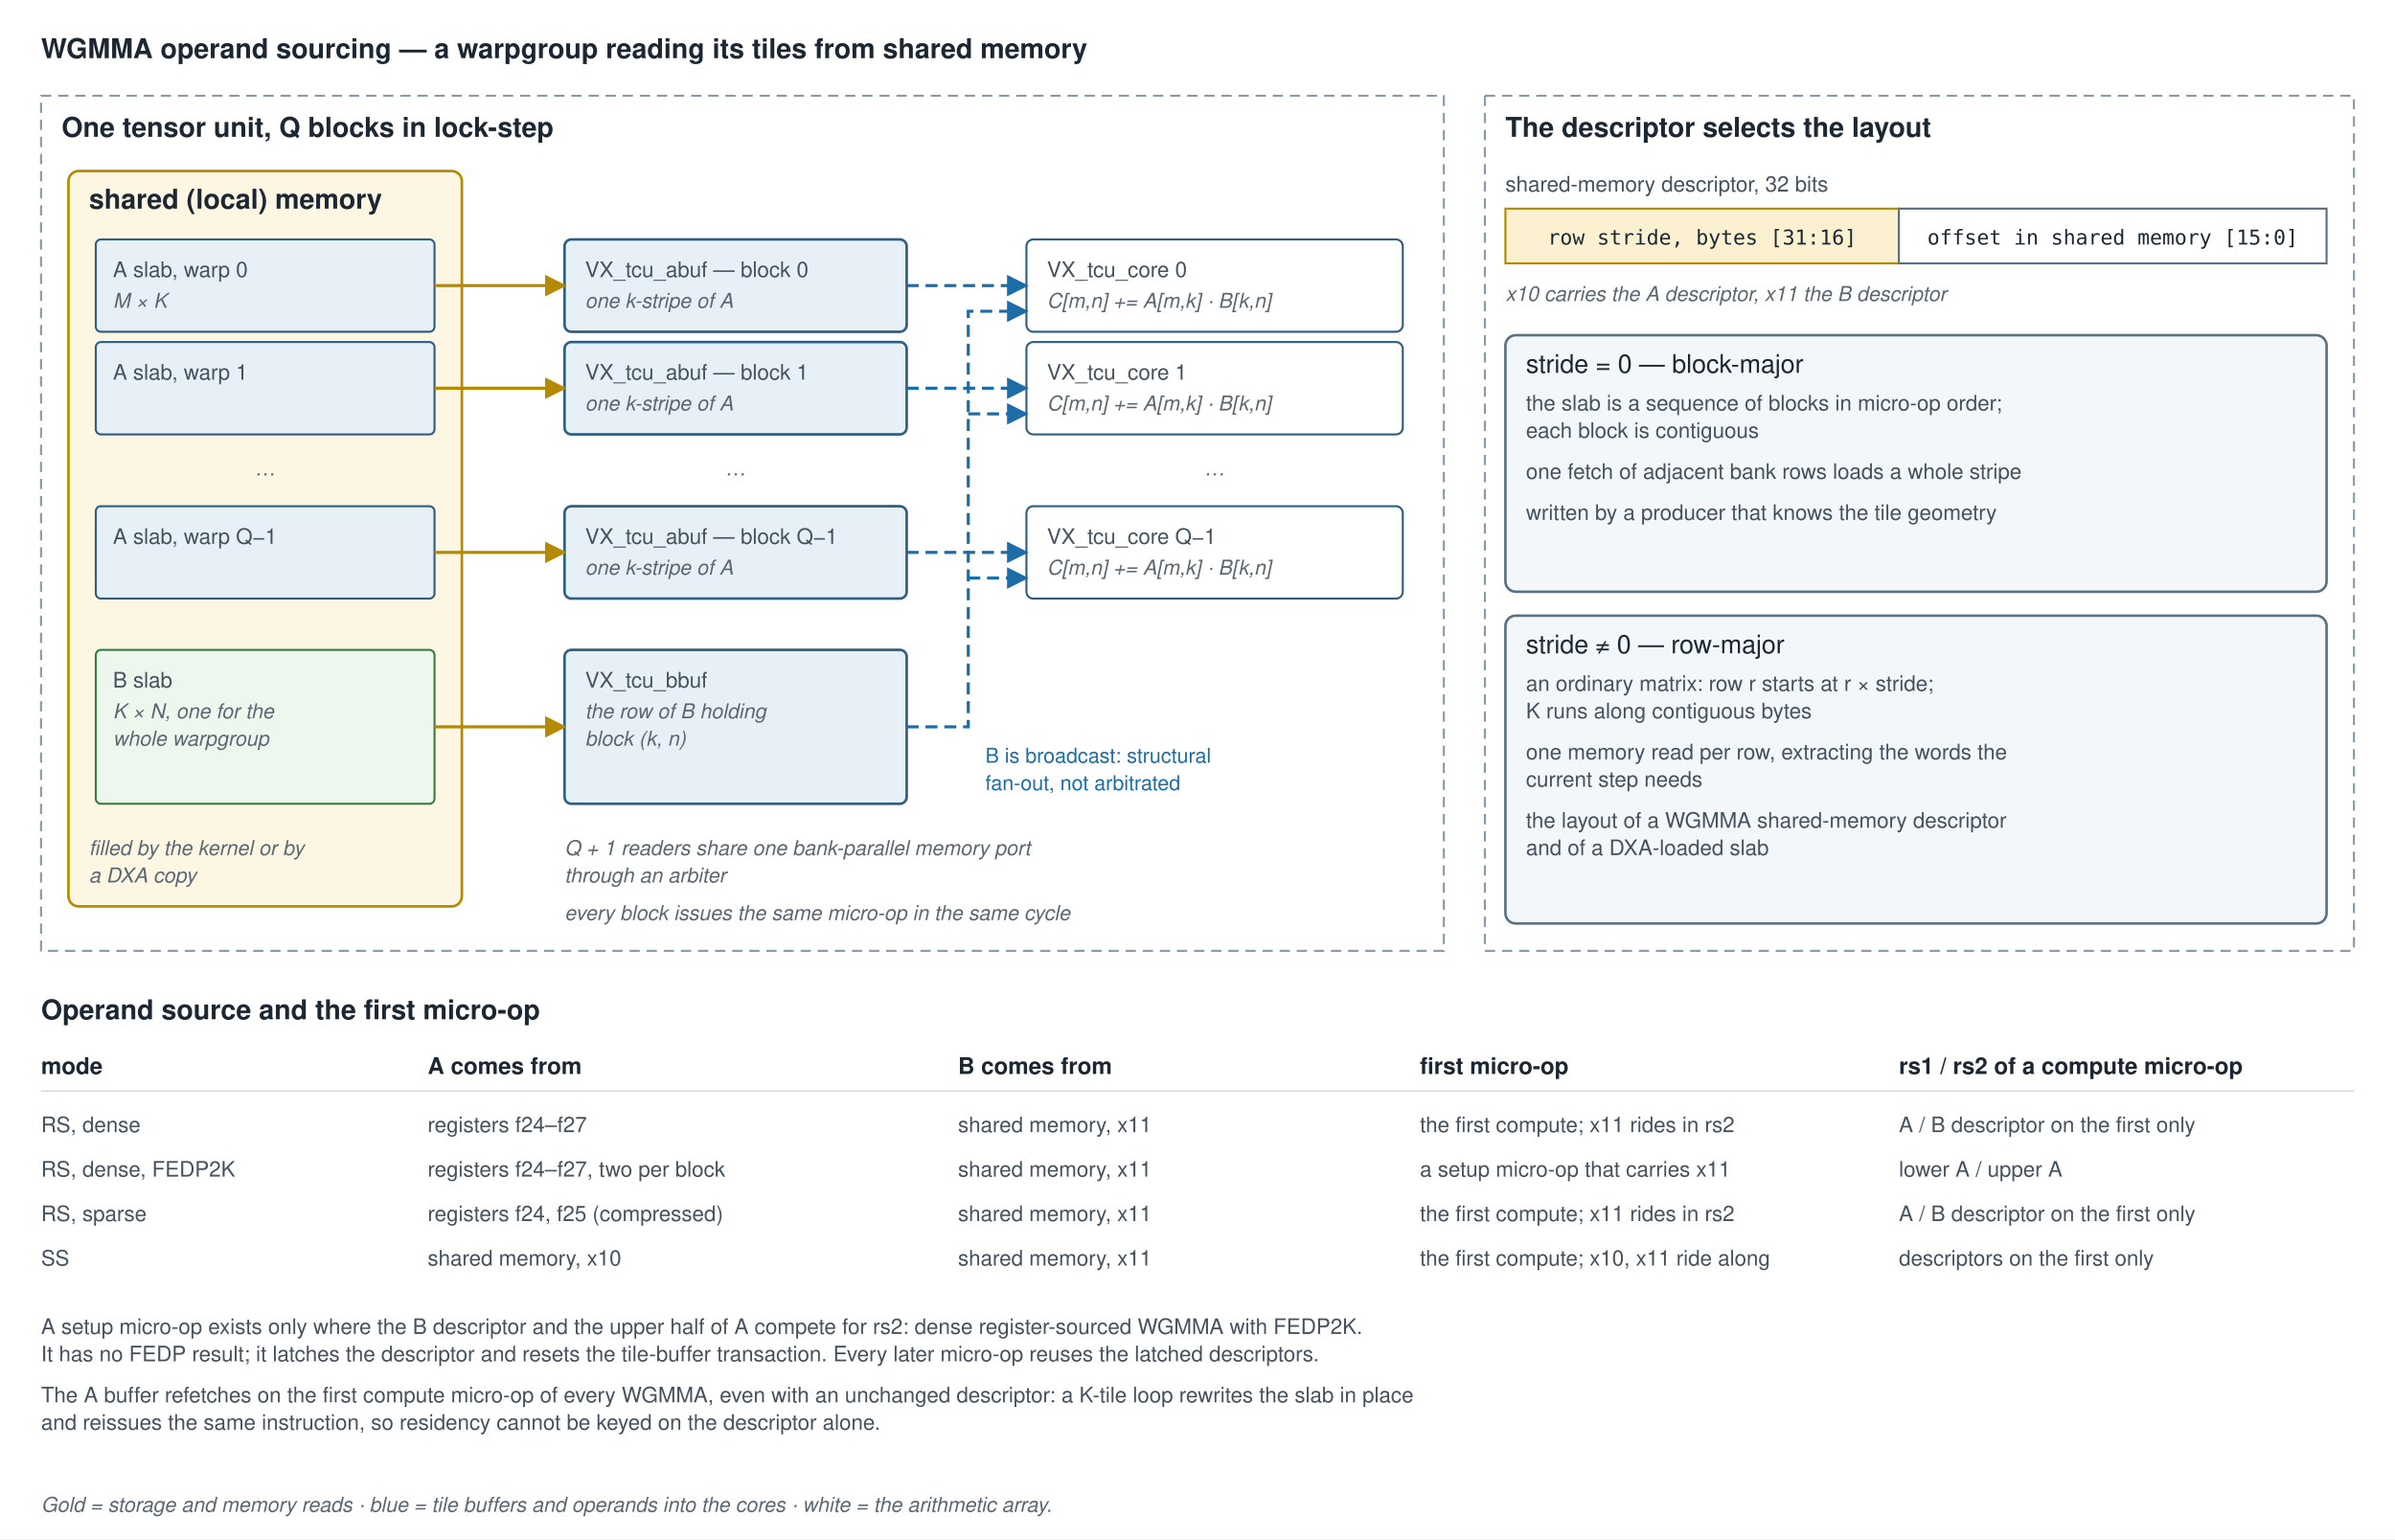
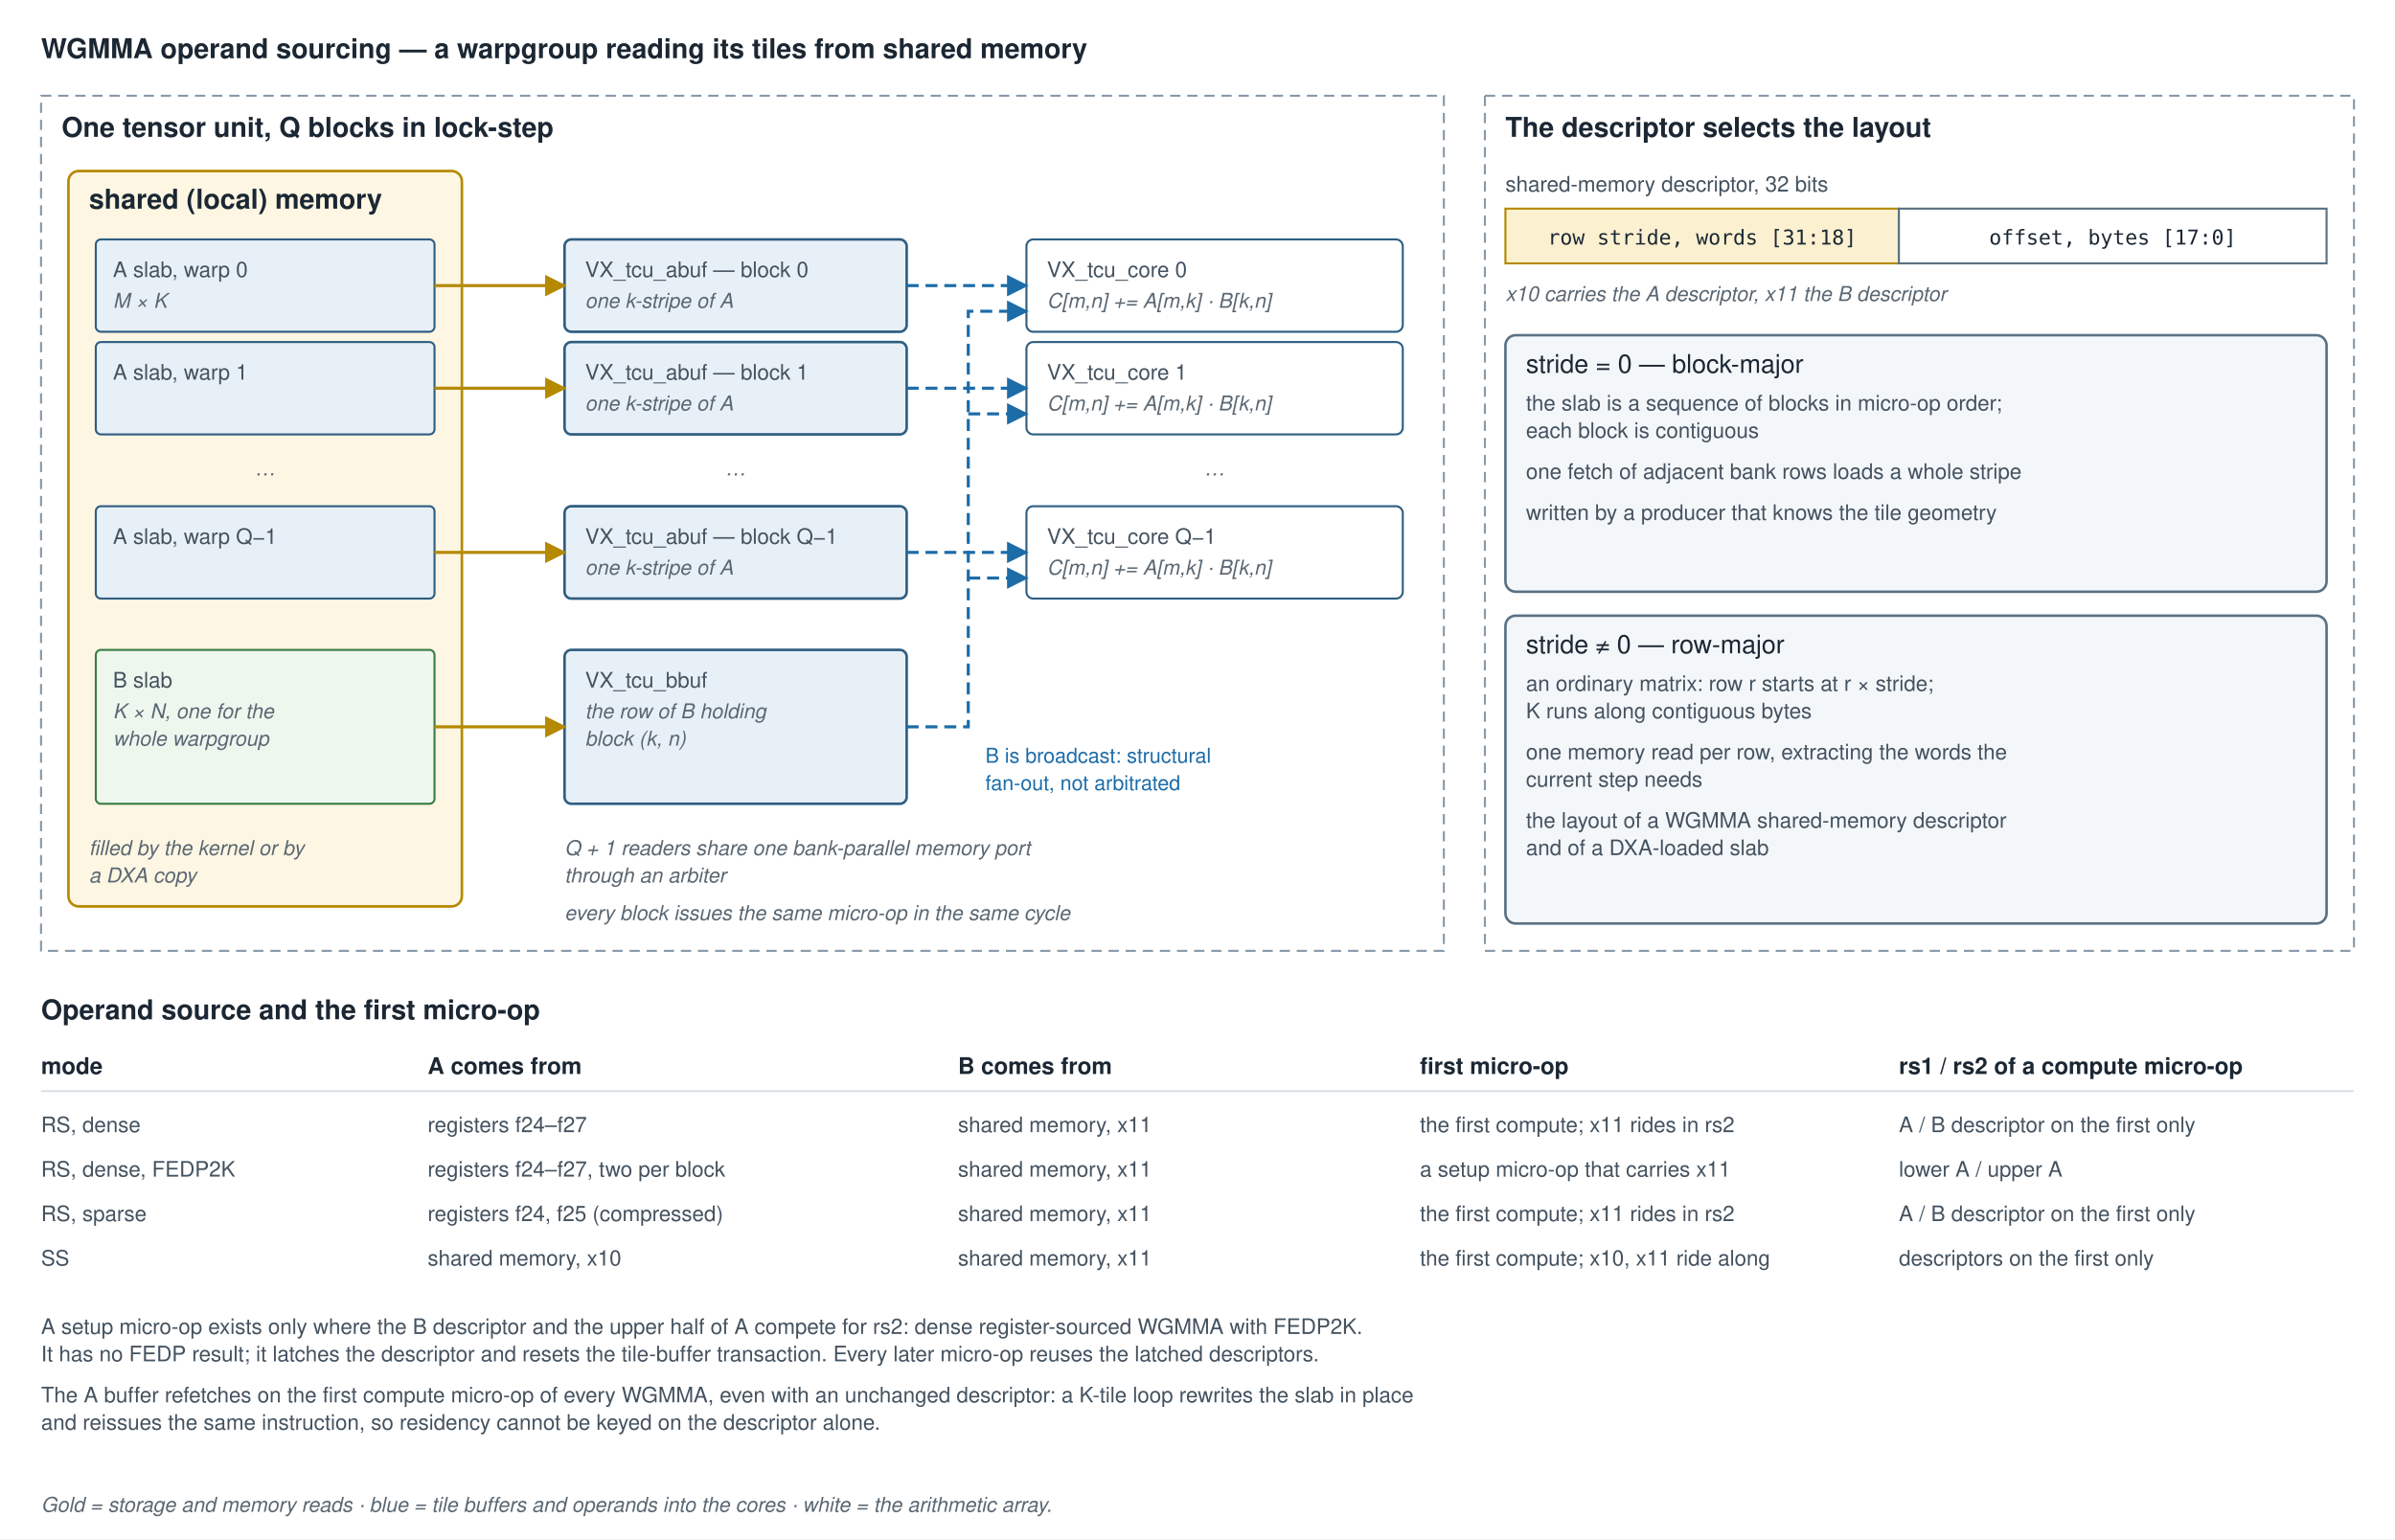
<svg xmlns="http://www.w3.org/2000/svg" viewBox="0 0 1400 900" font-family="Helvetica, Arial, sans-serif">
  <defs>
    <marker id="arr" viewBox="0 0 10 10" refX="9" refY="5" markerWidth="7" markerHeight="7" orient="auto-start-reverse">
      <path d="M0,0 L10,5 L0,10 z" fill="#444" />
    </marker>
    <marker id="arrb" viewBox="0 0 10 10" refX="9" refY="5" markerWidth="7" markerHeight="7" orient="auto-start-reverse">
      <path d="M0,0 L10,5 L0,10 z" fill="#1c6ca8" />
    </marker>
    <marker id="arrg" viewBox="0 0 10 10" refX="9" refY="5" markerWidth="7" markerHeight="7" orient="auto-start-reverse">
      <path d="M0,0 L10,5 L0,10 z" fill="#b58900" />
    </marker>
  </defs>
  <style>
    .box     { fill:#f4f7fa; stroke:#5a7184; stroke-width:1.5; }
    .unit    { fill:#e8f0f7; stroke:#2e5e82; stroke-width:1.5; }
    .mem     { fill:#fdf6e3; stroke:#b58900; stroke-width:1.5; }
    .sw      { fill:#eef7ee; stroke:#3a7d44; stroke-width:1.5; }
    .core    { fill:#f7eef5; stroke:#8e4a7e; stroke-width:1.5; }
    .pe      { fill:#ffffff; stroke:#2e5e82; stroke-width:1.2; }
    .none    { fill:#fafafa; stroke:#9aa5af; stroke-width:1.2; stroke-dasharray:5 4; }
    .grp     { fill:none; stroke:#8899aa; stroke-width:1.2; stroke-dasharray:6 4; }
    .t       { fill:#1b2733; font-size:15px; }
    .tb      { fill:#1b2733; font-size:16px; font-weight:bold; }
    .th      { fill:#1b2733; font-size:13.5px; font-weight:bold; }
    .ts      { fill:#44525f; font-size:12.5px; }
    .tt      { fill:#5a6772; font-size:12px; font-style:italic; }
    .mono    { font-family:'SF Mono',Consolas,monospace; font-size:12px; fill:#1b2733; }
    .flow    { stroke:#444; stroke-width:1.8; fill:none; marker-end:url(#arr); }
    .flowb   { stroke:#1c6ca8; stroke-width:1.8; fill:none; marker-end:url(#arrb); stroke-dasharray:7 4; }
    .flowg   { stroke:#b58900; stroke-width:1.8; fill:none; marker-end:url(#arrg); }
    .lbl     { fill:#1c6ca8; font-size:12px; }
    .lbg     { fill:#8a6d00; font-size:12px; }
    .lbk     { fill:#44525f; font-size:12px; }
    .rule    { stroke:#d5dce3; stroke-width:1; }
    .fld     { fill:#ffffff; stroke:#5a7184; stroke-width:1.2; }
    .fldh    { fill:#fbf0d0; stroke:#b58900; stroke-width:1.2; }
    .slabA   { fill:#e8f0f7; stroke:#2e5e82; stroke-width:1.2; }
    .slabB   { fill:#eef7ee; stroke:#3a7d44; stroke-width:1.2; }
  </style>
  <rect x="0" y="0" width="1400" height="900" fill="#ffffff" />
  <text x="24" y="34" class="tb" font-size="20">WGMMA operand sourcing — a warpgroup reading its tiles from shared memory</text>
  <rect x="24" y="56" width="820" height="500" class="grp" />
  <text x="36" y="80" class="tb">One tensor unit, Q blocks in lock-step</text>
  <rect x="40" y="100" width="230" height="430" rx="6" class="mem" />
  <text x="52" y="122" class="tb">shared (local) memory</text>
  <rect x="56" y="140" width="198" height="54" rx="3" class="slabA" />
  <text x="66" y="162" class="ts">A slab, warp 0</text>
  <text x="66" y="180" class="tt">M × K</text>
  <rect x="56" y="200" width="198" height="54" rx="3" class="slabA" />
  <text x="66" y="222" class="ts">A slab, warp 1</text>
  <text x="155" y="278" class="tt" text-anchor="middle">…</text>
  <rect x="56" y="296" width="198" height="54" rx="3" class="slabA" />
  <text x="66" y="318" class="ts">A slab, warp Q−1</text>
  <rect x="56" y="380" width="198" height="90" rx="3" class="slabB" />
  <text x="66" y="402" class="ts">B slab</text>
  <text x="66" y="420" class="tt">K × N, one for the</text>
  <text x="66" y="436" class="tt">whole warpgroup</text>
  <text x="52" y="500" class="tt">filled by the kernel or by</text>
  <text x="52" y="516" class="tt">a DXA copy</text>
  <rect x="330" y="140" width="200" height="54" rx="4" class="unit" />
  <text x="342" y="162" class="ts">VX_tcu_abuf — block 0</text>
  <text x="342" y="180" class="tt">one k-stripe of A</text>
  <path d="M 254 167 L 330 167" class="flowg" />
  <rect x="330" y="200" width="200" height="54" rx="4" class="unit" />
  <text x="342" y="222" class="ts">VX_tcu_abuf — block 1</text>
  <text x="342" y="240" class="tt">one k-stripe of A</text>
  <path d="M 254 227 L 330 227" class="flowg" />
  <rect x="330" y="296" width="200" height="54" rx="4" class="unit" />
  <text x="342" y="318" class="ts">VX_tcu_abuf — block Q−1</text>
  <text x="342" y="336" class="tt">one k-stripe of A</text>
  <path d="M 254 323 L 330 323" class="flowg" />
  <text x="430" y="278" class="tt" text-anchor="middle">…</text>
  <rect x="330" y="380" width="200" height="90" rx="4" class="unit" />
  <text x="342" y="402" class="ts">VX_tcu_bbuf</text>
  <text x="342" y="420" class="tt">the row of B holding</text>
  <text x="342" y="436" class="tt">block (k, n)</text>
  <path d="M 254 425 L 330 425" class="flowg" />
  <rect x="600" y="140" width="220" height="54" rx="4" class="pe" />
  <text x="612" y="162" class="ts">VX_tcu_core 0</text>
  <text x="612" y="180" class="tt">C[m,n] += A[m,k] · B[k,n]</text>
  <path d="M 530 167 L 600 167" class="flowb" />
  <rect x="600" y="200" width="220" height="54" rx="4" class="pe" />
  <text x="612" y="222" class="ts">VX_tcu_core 1</text>
  <text x="612" y="240" class="tt">C[m,n] += A[m,k] · B[k,n]</text>
  <path d="M 530 227 L 600 227" class="flowb" />
  <rect x="600" y="296" width="220" height="54" rx="4" class="pe" />
  <text x="612" y="318" class="ts">VX_tcu_core Q−1</text>
  <text x="612" y="336" class="tt">C[m,n] += A[m,k] · B[k,n]</text>
  <path d="M 530 323 L 600 323" class="flowb" />
  <text x="710" y="278" class="tt" text-anchor="middle">…</text>
  <path d="M 530 425 L 566 425 L 566 182 L 600 182" class="flowb" />
  <path d="M 566 242 L 600 242" class="flowb" />
  <path d="M 566 338 L 600 338" class="flowb" />
  <text x="576" y="446" class="lbl">B is broadcast: structural</text>
  <text x="576" y="462" class="lbl">fan-out, not arbitrated</text>
  <text x="330" y="500" class="tt">Q + 1 readers share one bank-parallel memory port</text>
  <text x="330" y="516" class="tt">through an arbiter</text>
  <text x="330" y="538" class="tt">every block issues the same micro-op in the same cycle</text>
  <rect x="868" y="56" width="508" height="500" class="grp" />
  <text x="880" y="80" class="tb">The descriptor selects the layout</text>
  <text x="880" y="112" class="ts">shared-memory descriptor, 32 bits</text>
  <rect x="880" y="122" width="230" height="32" rx="0" class="fldh" />
-   <text x="995" y="143" class="mono" text-anchor="middle">row stride, bytes [31:16]</text>
+   <text x="995" y="143" class="mono" text-anchor="middle">row stride, words [31:18]</text>
  <rect x="1110" y="122" width="250" height="32" rx="0" class="fld" />
-   <text x="1235" y="143" class="mono" text-anchor="middle">offset in shared memory [15:0]</text>
+   <text x="1235" y="143" class="mono" text-anchor="middle">offset, bytes [17:0]</text>
  <text x="880" y="176" class="tt">x10 carries the A descriptor, x11 the B descriptor</text>
  <rect x="880" y="196" width="480" height="150" rx="6" class="box" />
  <text x="892" y="218" class="t">stride = 0 — block-major</text>
  <text x="892" y="240" class="ts">the slab is a sequence of blocks in micro-op order;</text>
  <text x="892" y="256" class="ts">each block is contiguous</text>
  <text x="892" y="280" class="ts">one fetch of adjacent bank rows loads a whole stripe</text>
  <text x="892" y="304" class="ts">written by a producer that knows the tile geometry</text>
  <rect x="880" y="360" width="480" height="180" rx="6" class="box" />
  <text x="892" y="382" class="t">stride ≠ 0 — row-major</text>
  <text x="892" y="404" class="ts">an ordinary matrix: row r starts at r × stride;</text>
  <text x="892" y="420" class="ts">K runs along contiguous bytes</text>
  <text x="892" y="444" class="ts">one memory read per row, extracting the words the</text>
  <text x="892" y="460" class="ts">current step needs</text>
  <text x="892" y="484" class="ts">the layout of a WGMMA shared-memory descriptor</text>
  <text x="892" y="500" class="ts">and of a DXA-loaded slab</text>
  <text x="24" y="596" class="tb">Operand source and the first micro-op</text>
  <text x="24" y="628" class="th">mode</text>
  <text x="250" y="628" class="th">A comes from</text>
  <text x="560" y="628" class="th">B comes from</text>
  <text x="830" y="628" class="th">first micro-op</text>
  <text x="1110" y="628" class="th">rs1 / rs2 of a compute micro-op</text>
  <line x1="24" y1="638" x2="1376" y2="638" class="rule" />
  <text x="24" y="662" class="ts">RS, dense</text>
  <text x="250" y="662" class="ts">registers f24–f27</text>
  <text x="560" y="662" class="ts">shared memory, x11</text>
  <text x="830" y="662" class="ts">the first compute; x11 rides in rs2</text>
  <text x="1110" y="662" class="ts">A / B descriptor on the first only</text>
  <text x="24" y="688" class="ts">RS, dense, FEDP2K</text>
  <text x="250" y="688" class="ts">registers f24–f27, two per block</text>
  <text x="560" y="688" class="ts">shared memory, x11</text>
  <text x="830" y="688" class="ts">a setup micro-op that carries x11</text>
  <text x="1110" y="688" class="ts">lower A / upper A</text>
  <text x="24" y="714" class="ts">RS, sparse</text>
  <text x="250" y="714" class="ts">registers f24, f25 (compressed)</text>
  <text x="560" y="714" class="ts">shared memory, x11</text>
  <text x="830" y="714" class="ts">the first compute; x11 rides in rs2</text>
  <text x="1110" y="714" class="ts">A / B descriptor on the first only</text>
  <text x="24" y="740" class="ts">SS</text>
  <text x="250" y="740" class="ts">shared memory, x10</text>
  <text x="560" y="740" class="ts">shared memory, x11</text>
  <text x="830" y="740" class="ts">the first compute; x10, x11 ride along</text>
  <text x="1110" y="740" class="ts">descriptors on the first only</text>
  <text x="24" y="780" class="ts">A setup micro-op exists only where the B descriptor and the upper half of A compete for rs2: dense register-sourced WGMMA with FEDP2K.</text>
  <text x="24" y="796" class="ts">It has no FEDP result; it latches the descriptor and resets the tile-buffer transaction. Every later micro-op reuses the latched descriptors.</text>
  <text x="24" y="820" class="ts">The A buffer refetches on the first compute micro-op of every WGMMA, even with an unchanged descriptor: a K-tile loop rewrites the slab in place</text>
  <text x="24" y="836" class="ts">and reissues the same instruction, so residency cannot be keyed on the descriptor alone.</text>
  <text x="24" y="884" class="tt">Gold = storage and memory reads · blue = tile buffers and operands into the cores · white = the arithmetic array.</text>
</svg>
